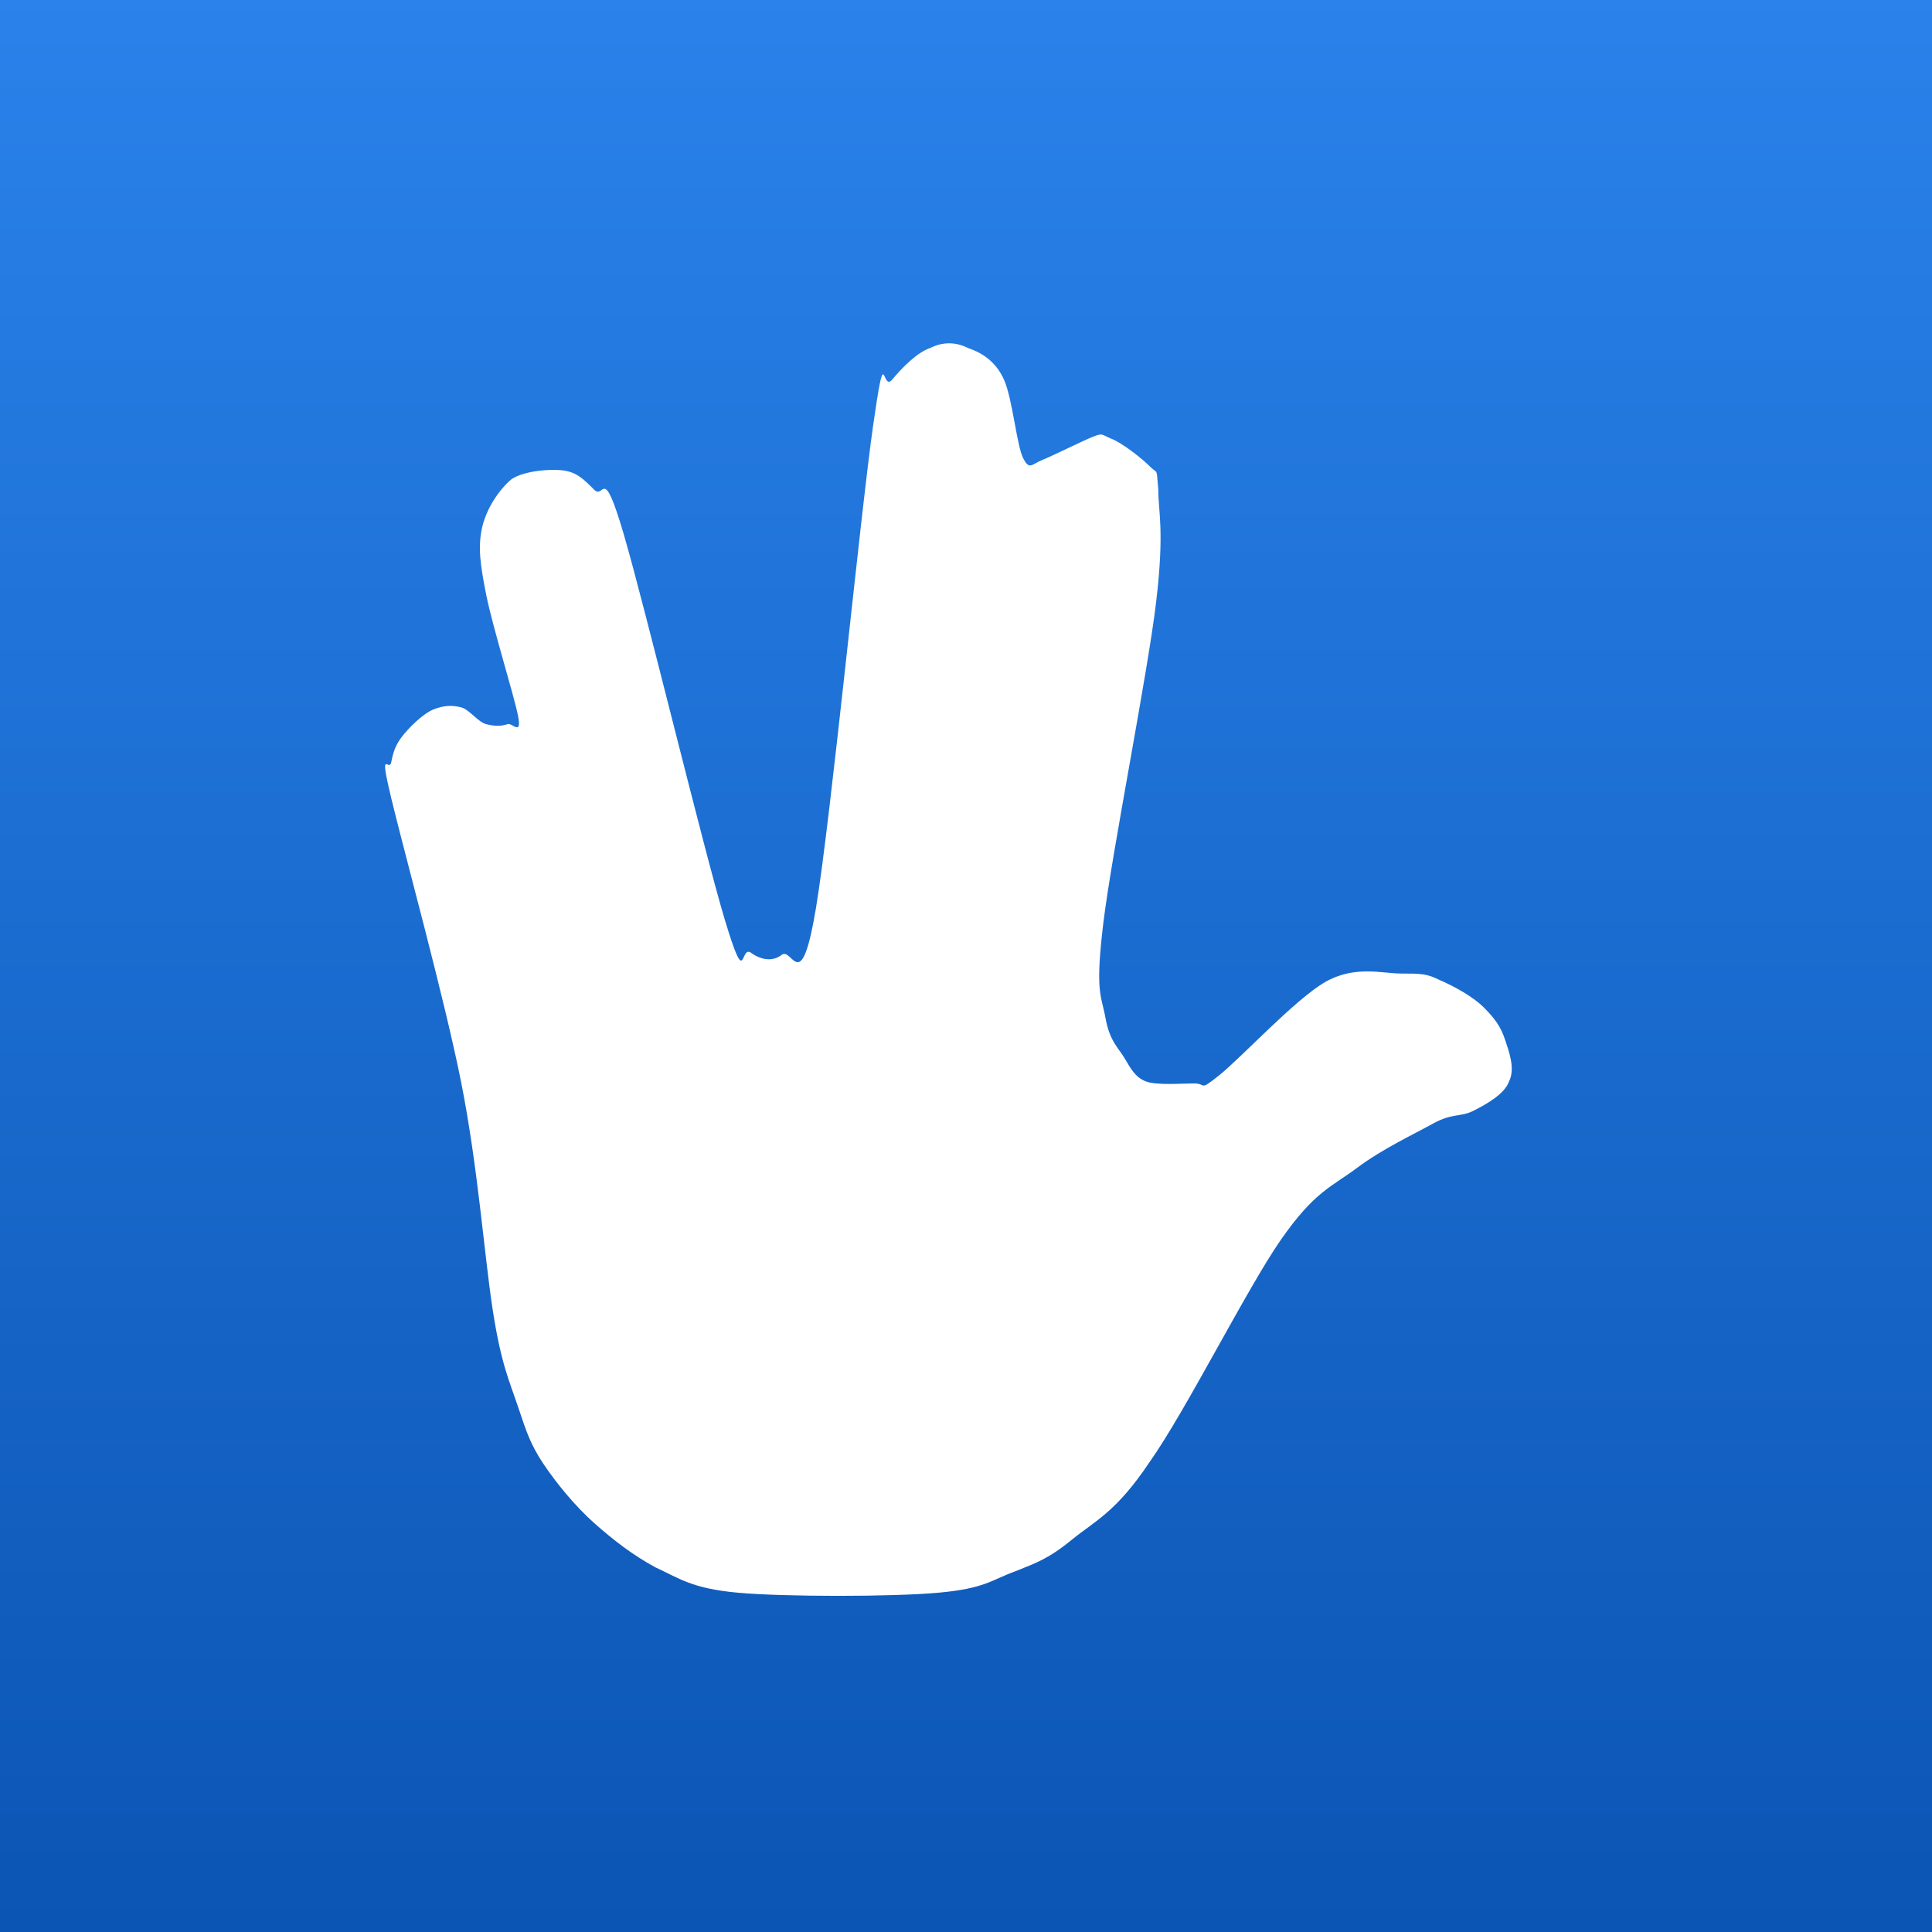
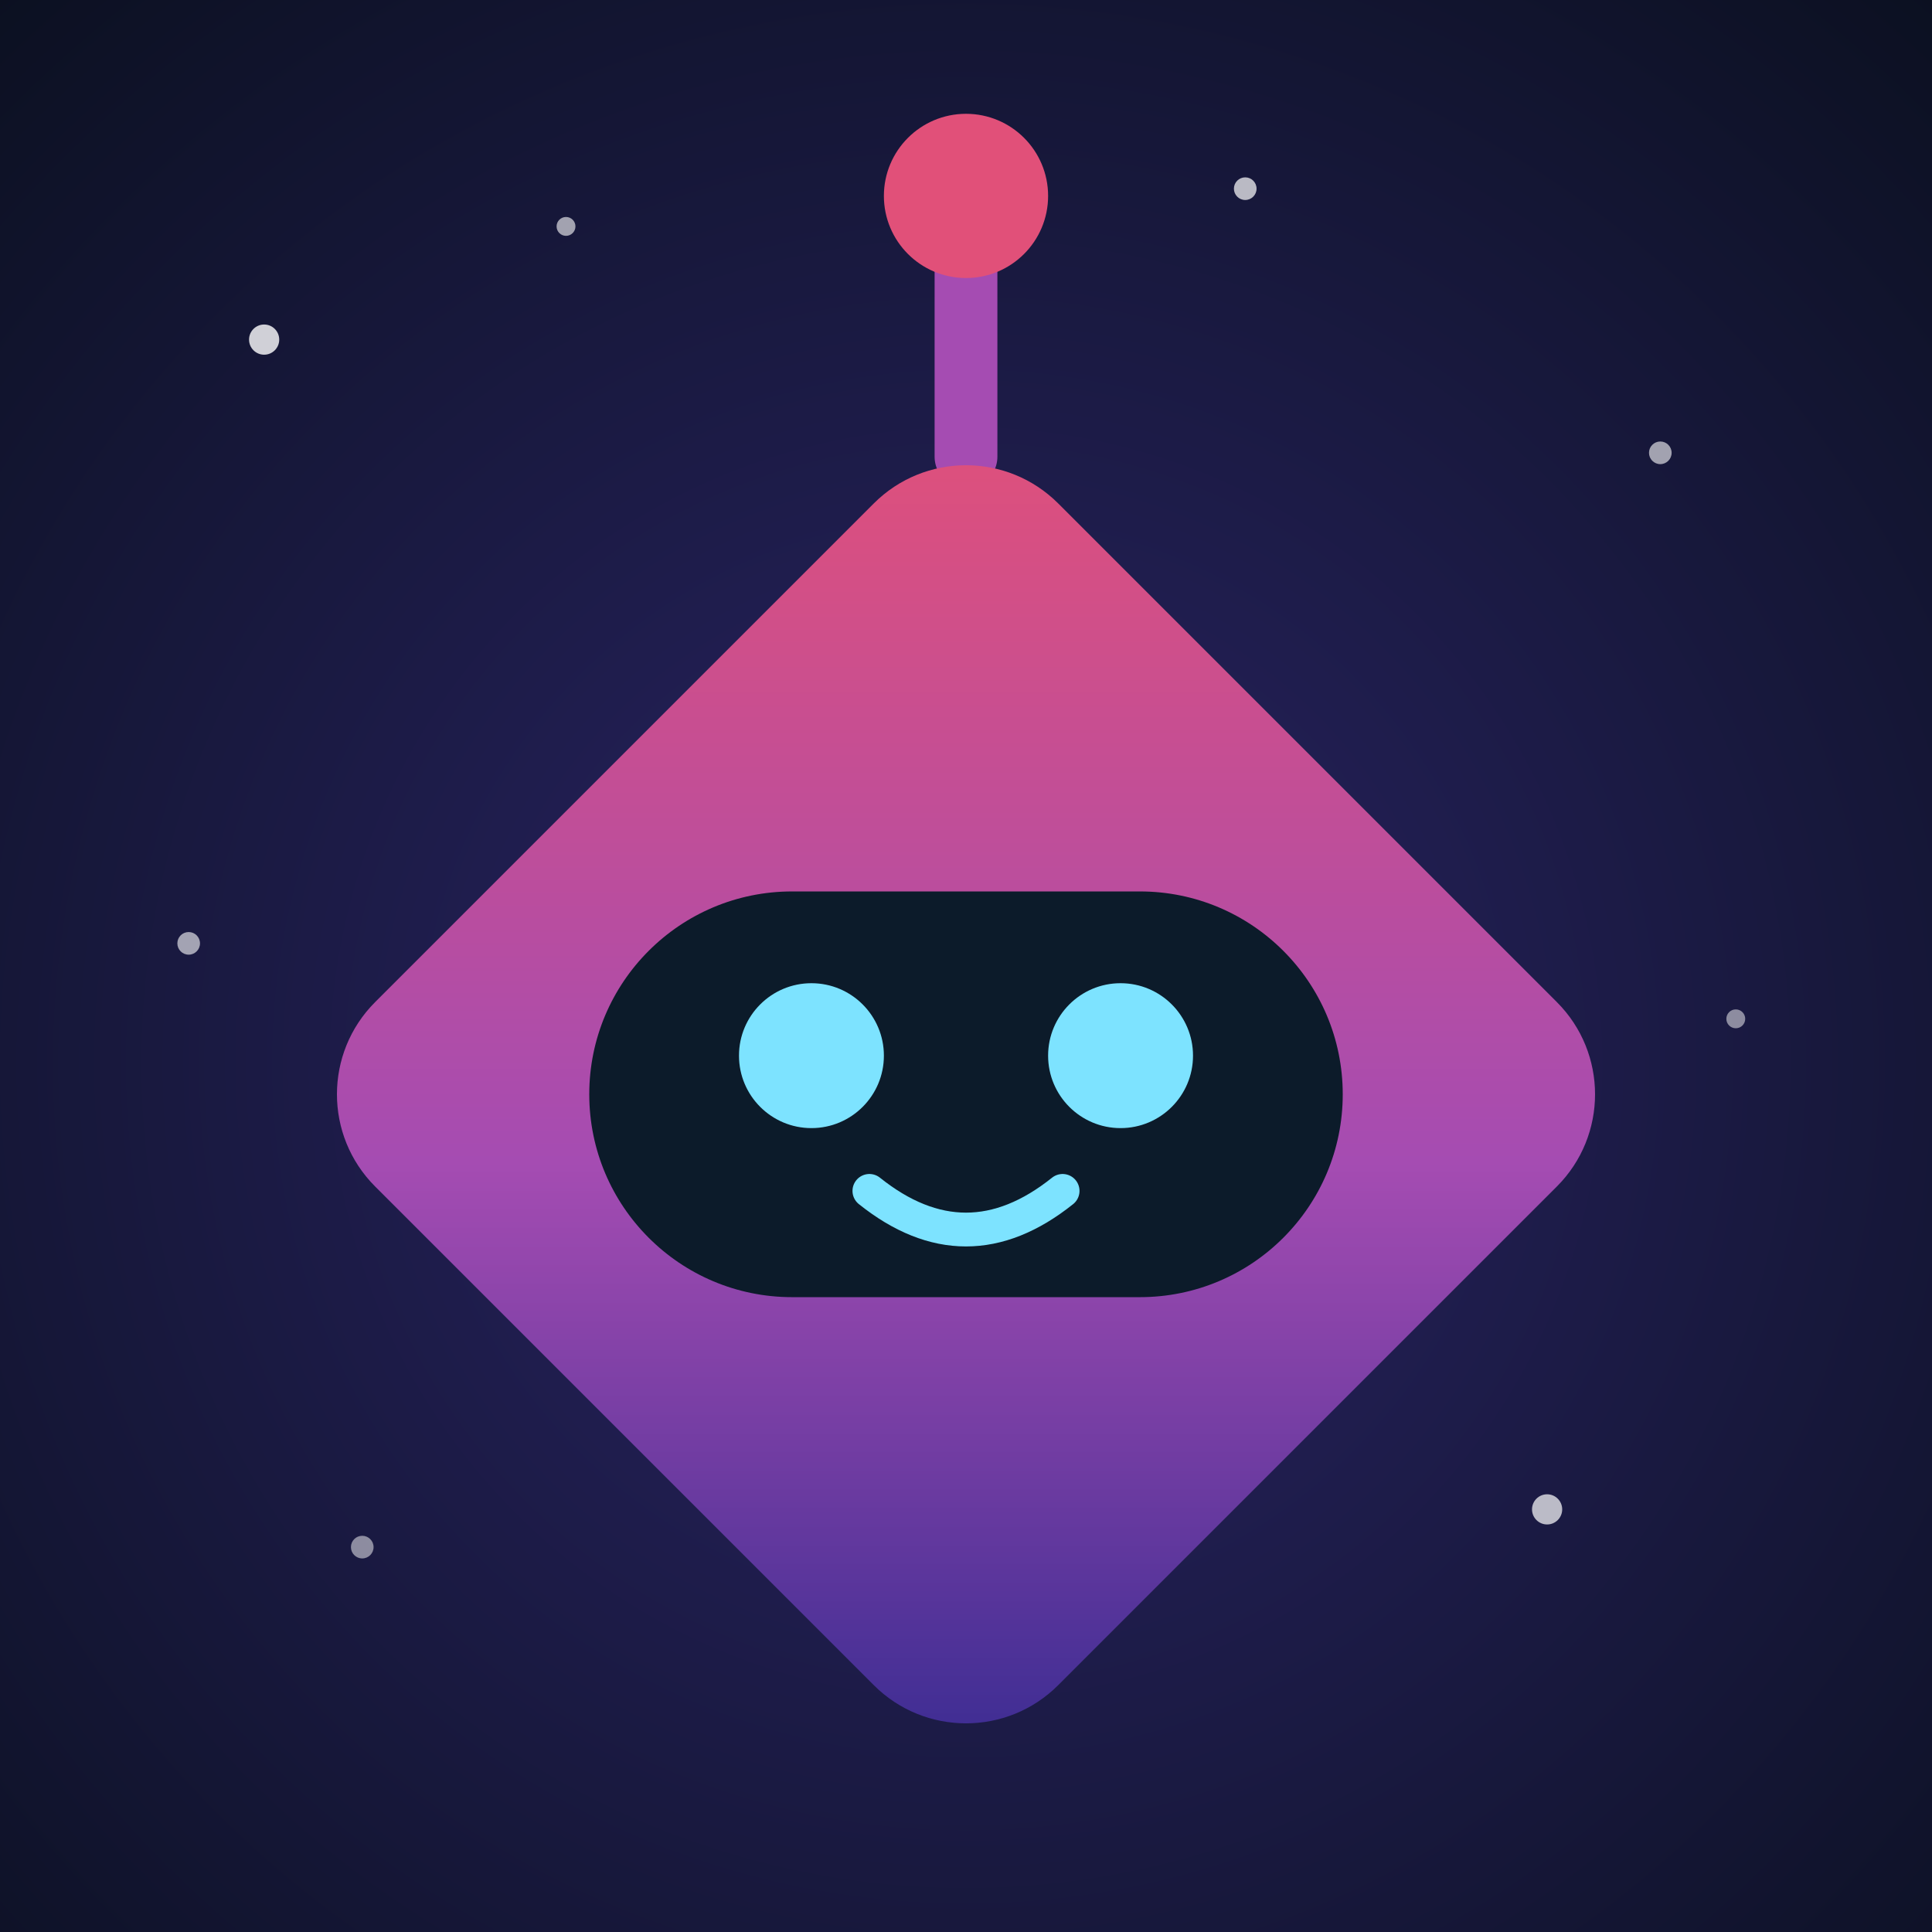
<svg xmlns="http://www.w3.org/2000/svg" viewBox="0 0 512 512">
  <defs>
-     <linearGradient id="b" x1="0" y1="0" x2="0" y2="1">
-       <stop offset="0" stop-color="#2A82EA" />
-       <stop offset="1" stop-color="#0B55B4" />
+     <linearGradient id="g" x1="0" y1="0" x2="1" y2="1">
+       <stop offset="0" stop-color="#E15079" />
+       <stop offset=".55" stop-color="#A54CB2" />
+       <stop offset="1" stop-color="#372B91" />
    </linearGradient>
+     <radialGradient id="n" cx=".5" cy=".55" r=".75">
+       <stop offset="0" stop-color="#2A2466" />
+       <stop offset="1" stop-color="#0B1020" />
+     </radialGradient>
  </defs>
-   <rect width="512" height="512" fill="url(#b)" />
-   <path d="M55.1 20.4 C54.5 20.1 53.9 20.1 53.3 20.4 C52.7 20.6 52.0 21.3 51.5 21.9 C51.0 22.5 51.2 19.9 50.6 24.1 C50.0 28.3 48.6 42.7 47.9 46.9 C47.2 51.1 46.8 48.8 46.3 49.1 C45.8 49.5 45.2 49.3 44.8 49.0 C44.3 48.7 44.6 50.8 43.6 47.5 C42.6 44.2 39.8 32.6 38.8 29.2 C37.8 25.8 37.9 27.6 37.4 27.1 C36.9 26.6 36.6 26.3 36.0 26.2 C35.4 26.1 34.1 26.2 33.5 26.6 C32.9 27.1 32.3 28.0 32.1 28.9 C31.9 29.8 32.0 30.6 32.3 32.1 C32.6 33.6 33.6 36.8 33.8 37.8 C34.0 38.8 33.5 38.1 33.3 38.2 C33.0 38.3 32.7 38.3 32.3 38.2 C31.9 38.1 31.5 37.5 31.1 37.4 C30.7 37.3 30.3 37.3 29.8 37.5 C29.3 37.7 28.6 38.4 28.3 38.8 C28.0 39.2 27.9 39.5 27.8 40.0 C27.7 40.5 27.2 39.2 27.8 41.7 C28.4 44.2 30.3 51.1 31.1 55.1 C31.9 59.1 32.2 63.3 32.6 65.9 C33.0 68.5 33.4 69.3 33.8 70.5 C34.2 71.7 34.4 72.3 35.0 73.2 C35.6 74.1 36.5 75.2 37.4 76.0 C38.3 76.8 39.2 77.5 40.3 78.1 C41.4 78.6 42.0 79.1 44.2 79.3 C46.4 79.5 51.5 79.5 53.7 79.3 C55.9 79.1 56.2 78.7 57.3 78.3 C58.3 77.9 58.9 77.7 60.0 76.8 C61.1 75.9 62.1 75.5 63.7 73.1 C65.4 70.7 68.3 64.9 69.9 62.6 C71.5 60.3 72.3 60.1 73.5 59.2 C74.7 58.3 76.2 57.6 77.1 57.1 C78.0 56.6 78.4 56.8 79.0 56.5 C79.6 56.2 80.5 55.7 80.7 55.1 C81.0 54.5 80.7 53.7 80.5 53.1 C80.3 52.5 80.0 52.1 79.5 51.6 C79.0 51.1 78.1 50.6 77.4 50.3 C76.8 50.0 76.5 50.0 75.6 50.0 C74.7 50.0 73.4 49.6 72.0 50.4 C70.6 51.2 68.0 54.0 67.0 54.8 C66.0 55.6 66.4 55.2 65.8 55.2 C65.2 55.2 64.0 55.3 63.5 55.1 C63.0 54.9 62.8 54.5 62.5 54.0 C62.2 53.5 61.8 53.2 61.6 52.1 C61.4 51.0 61.1 50.9 61.5 47.6 C61.9 44.3 63.6 35.8 64.0 32.4 C64.4 29.0 64.1 28.2 64.1 27.1 C64.0 26.0 64.1 26.4 63.7 26.0 C63.3 25.6 62.4 24.9 61.9 24.7 C61.4 24.5 61.5 24.4 61.0 24.6 C60.5 24.8 59.1 25.5 58.6 25.7 C58.1 25.9 58.0 26.2 57.7 25.6 C57.4 25.0 57.2 22.8 56.8 21.9 C56.4 21.0 55.7 20.6 55.1 20.4Z" fill="#fff" transform="translate(-52 -22) scale(5.6)" />
+   <rect width="512" height="512" fill="url(#n)" />
+   <circle cx="70" cy="90" r="4" fill="#fff" opacity="0.8" />
+   <circle cx="440" cy="120" r="3" fill="#fff" opacity="0.6" />
+   <circle cx="410" cy="400" r="4" fill="#fff" opacity="0.7" />
+   <circle cx="96" cy="410" r="3" fill="#fff" opacity="0.5" />
+   <circle cx="150" cy="60" r="2.5" fill="#fff" opacity="0.6" />
+   <circle cx="460" cy="270" r="2.5" fill="#fff" opacity="0.5" />
+   <circle cx="50" cy="250" r="3" fill="#fff" opacity="0.6" />
+   <circle cx="330" cy="50" r="3" fill="#fff" opacity="0.7" />
+   <line x1="256" y1="121.04" x2="256" y2="62.16" stroke="#A54CB2" stroke-width="16.64" stroke-linecap="round" />
+   <circle cx="256" cy="51.92" r="21.76" fill="#E15079" />
+   <rect x="128" y="162" width="256" height="256" rx="34.56" transform="rotate(45 256 290)" fill="url(#g)" />
+   <rect x="156.16" y="236.24" width="199.68" height="107.52" rx="53.76" fill="#0C1B2A" />
+   <circle cx="215.04" cy="279.76" r="19.2" fill="#7DE3FF" />
+   <circle cx="296.96" cy="279.76" r="19.2" fill="#7DE3FF" />
+   <path d="M230.4 315.6 q25.6 20.48 51.2 0" stroke="#7DE3FF" stroke-width="8.96" fill="none" stroke-linecap="round" />
</svg>
